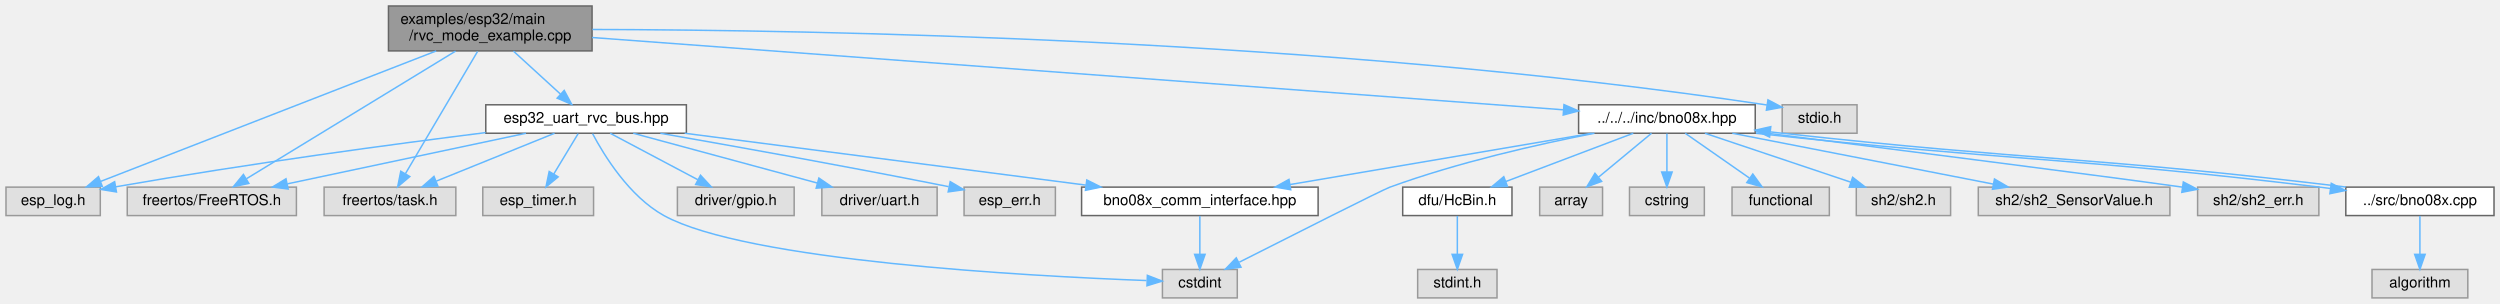
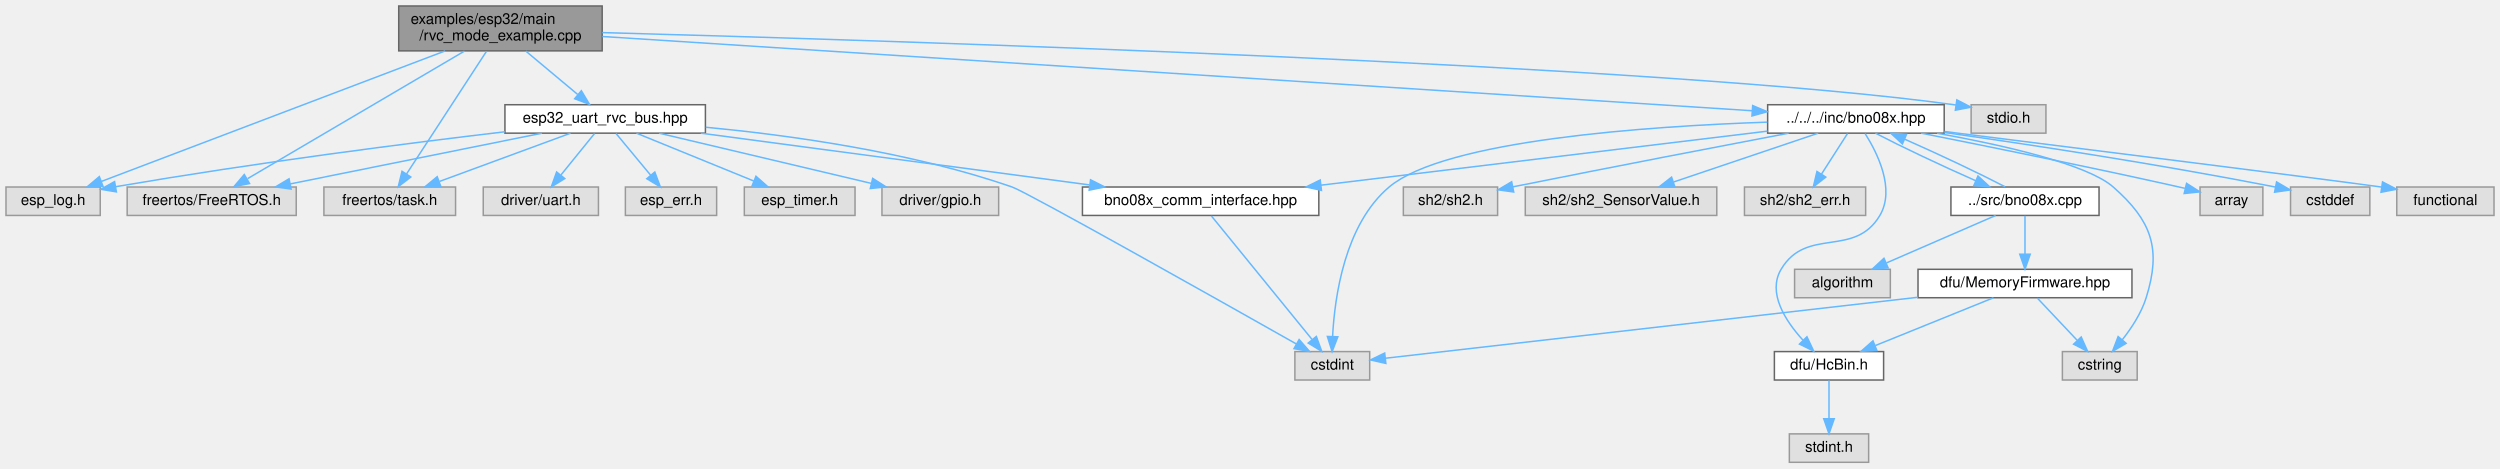
- <svg xmlns="http://www.w3.org/2000/svg" xmlns:xlink="http://www.w3.org/1999/xlink" width="1670pt" height="203pt" viewBox="0.00 0.00 1670.00 203.00">
-   <g id="graph0" class="graph" transform="scale(1 1) rotate(0) translate(4 199)">
+ <svg xmlns="http://www.w3.org/2000/svg" xmlns:xlink="http://www.w3.org/1999/xlink" width="1671pt" height="313pt" viewBox="0.00 0.00 1671.00 313.00">
+   <g id="graph0" class="graph" transform="scale(1 1) rotate(0) translate(4 309)">
    <g id="Node000001" class="node">
      <g id="a_Node000001">
        <a xlink:title="RVC (Rotation Vector Computation) mode example.">
-           <polygon fill="#999999" stroke="#666666" points="391.5,-195 255.5,-195 255.5,-165 391.5,-165 391.5,-195" />
-           <text text-anchor="start" x="263.5" y="-183" font-family="Helvetica,sans-Serif" font-size="10.00">examples/esp32/main</text>
-           <text text-anchor="middle" x="323.5" y="-172" font-family="Helvetica,sans-Serif" font-size="10.00">/rvc_mode_example.cpp</text>
+           <polygon fill="#999999" stroke="#666666" points="398.5,-305 262.5,-305 262.5,-275 398.5,-275 398.5,-305" />
+           <text text-anchor="start" x="270.5" y="-293" font-family="Helvetica,sans-Serif" font-size="10.00">examples/esp32/main</text>
+           <text text-anchor="middle" x="330.5" y="-282" font-family="Helvetica,sans-Serif" font-size="10.00">/rvc_mode_example.cpp</text>
        </a>
      </g>
    </g>
    <g id="Node000002" class="node">
      <g id="a_Node000002">
        <a xlink:title=" ">
-           <polygon fill="#e0e0e0" stroke="#999999" points="63,-74 0,-74 0,-55 63,-55 63,-74" />
-           <text text-anchor="middle" x="31.5" y="-62" font-family="Helvetica,sans-Serif" font-size="10.00">esp_log.h</text>
+           <polygon fill="#e0e0e0" stroke="#999999" points="63,-184 0,-184 0,-165 63,-165 63,-184" />
+           <text text-anchor="middle" x="31.5" y="-172" font-family="Helvetica,sans-Serif" font-size="10.00">esp_log.h</text>
        </a>
      </g>
    </g>
    <g id="edge1_Node000001_Node000002" class="edge">
      <g id="a_edge1_Node000001_Node000002">
        <a xlink:title=" ">
-           <path fill="none" stroke="#63b8ff" d="M287.4,-164.97C229.8,-142.58 118.02,-99.13 63.27,-77.85" />
-           <polygon fill="#63b8ff" stroke="#63b8ff" points="64.33,-74.51 53.74,-74.14 61.79,-81.03 64.33,-74.51" />
+           <path fill="none" stroke="#63b8ff" d="M293.54,-274.97C234.43,-252.53 119.62,-208.95 63.69,-187.72" />
+           <polygon fill="#63b8ff" stroke="#63b8ff" points="64.86,-184.42 54.27,-184.14 62.38,-190.97 64.86,-184.42" />
        </a>
      </g>
    </g>
    <g id="Node000003" class="node">
      <g id="a_Node000003">
        <a xlink:title=" ">
-           <polygon fill="#e0e0e0" stroke="#999999" points="194,-74 81,-74 81,-55 194,-55 194,-74" />
-           <text text-anchor="middle" x="137.5" y="-62" font-family="Helvetica,sans-Serif" font-size="10.00">freertos/FreeRTOS.h</text>
+           <polygon fill="#e0e0e0" stroke="#999999" points="194,-184 81,-184 81,-165 194,-165 194,-184" />
+           <text text-anchor="middle" x="137.5" y="-172" font-family="Helvetica,sans-Serif" font-size="10.00">freertos/FreeRTOS.h</text>
        </a>
      </g>
    </g>
    <g id="edge2_Node000001_Node000003" class="edge">
      <g id="a_edge2_Node000001_Node000003">
        <a xlink:title=" ">
-           <path fill="none" stroke="#63b8ff" d="M300.32,-164.85C264.56,-143.03 196.35,-101.41 160.63,-79.61" />
-           <polygon fill="#63b8ff" stroke="#63b8ff" points="162.23,-76.49 151.87,-74.27 158.59,-82.47 162.23,-76.49" />
+           <path fill="none" stroke="#63b8ff" d="M306.45,-274.85C269.34,-253.03 198.56,-211.41 161.5,-189.61" />
+           <polygon fill="#63b8ff" stroke="#63b8ff" points="162.81,-186.32 152.41,-184.27 159.26,-192.36 162.81,-186.32" />
        </a>
      </g>
    </g>
    <g id="Node000004" class="node">
      <g id="a_Node000004">
        <a xlink:title=" ">
-           <polygon fill="#e0e0e0" stroke="#999999" points="300.5,-74 212.5,-74 212.5,-55 300.5,-55 300.5,-74" />
-           <text text-anchor="middle" x="256.5" y="-62" font-family="Helvetica,sans-Serif" font-size="10.00">freertos/task.h</text>
+           <polygon fill="#e0e0e0" stroke="#999999" points="300.5,-184 212.5,-184 212.5,-165 300.5,-165 300.5,-184" />
+           <text text-anchor="middle" x="256.5" y="-172" font-family="Helvetica,sans-Serif" font-size="10.00">freertos/task.h</text>
        </a>
      </g>
    </g>
    <g id="edge3_Node000001_Node000004" class="edge">
      <g id="a_edge3_Node000001_Node000004">
        <a xlink:title=" ">
-           <path fill="none" stroke="#63b8ff" d="M315.01,-164.63C302.75,-143.84 280.08,-105.44 266.84,-83.02" />
-           <polygon fill="#63b8ff" stroke="#63b8ff" points="269.75,-81.06 261.65,-74.23 263.72,-84.62 269.75,-81.06" />
+           <path fill="none" stroke="#63b8ff" d="M321.13,-274.63C307.52,-253.75 282.31,-215.09 267.73,-192.72" />
+           <polygon fill="#63b8ff" stroke="#63b8ff" points="270.58,-190.69 262.19,-184.23 264.72,-194.52 270.58,-190.69" />
        </a>
      </g>
    </g>
    <g id="Node000005" class="node">
      <g id="a_Node000005">
        <a xlink:title=" ">
-           <polygon fill="#e0e0e0" stroke="#999999" points="1236.5,-129 1186.5,-129 1186.5,-110 1236.5,-110 1236.5,-129" />
-           <text text-anchor="middle" x="1211.5" y="-117" font-family="Helvetica,sans-Serif" font-size="10.00">stdio.h</text>
+           <polygon fill="#e0e0e0" stroke="#999999" points="1363.5,-239 1313.5,-239 1313.5,-220 1363.5,-220 1363.5,-239" />
+           <text text-anchor="middle" x="1338.5" y="-227" font-family="Helvetica,sans-Serif" font-size="10.00">stdio.h</text>
        </a>
      </g>
    </g>
    <g id="edge4_Node000001_Node000005" class="edge">
      <g id="a_edge4_Node000001_Node000005">
        <a xlink:title=" ">
-           <path fill="none" stroke="#63b8ff" d="M391.76,-179.31C535.5,-179.02 879.88,-173.43 1176.27,-128.87" />
-           <polygon fill="#63b8ff" stroke="#63b8ff" points="1177,-132.31 1186.36,-127.34 1175.94,-125.39 1177,-132.31" />
+           <path fill="none" stroke="#63b8ff" d="M398.55,-287.22C586.4,-282.05 1110.43,-265.73 1303.33,-238.82" />
+           <polygon fill="#63b8ff" stroke="#63b8ff" points="1303.96,-242.26 1313.36,-237.36 1302.96,-235.33 1303.96,-242.26" />
        </a>
      </g>
    </g>
    <g id="Node000006" class="node">
      <g id="a_Node000006">
        <a xlink:href="bno08x_8hpp.html" target="_top" xlink:title="High-level C++ driver for the BNO08x 9-axis IMU family.">
-           <polygon fill="white" stroke="#666666" points="1168.5,-129 1050.5,-129 1050.5,-110 1168.5,-110 1168.5,-129" />
-           <text text-anchor="middle" x="1109.5" y="-117" font-family="Helvetica,sans-Serif" font-size="10.00">../../../inc/bno08x.hpp</text>
+           <polygon fill="white" stroke="#666666" points="1295.5,-239 1177.5,-239 1177.5,-220 1295.5,-220 1295.5,-239" />
+           <text text-anchor="middle" x="1236.5" y="-227" font-family="Helvetica,sans-Serif" font-size="10.00">../../../inc/bno08x.hpp</text>
        </a>
      </g>
    </g>
    <g id="edge5_Node000001_Node000006" class="edge">
      <g id="a_edge5_Node000001_Node000006">
        <a xlink:title=" ">
-           <path fill="none" stroke="#63b8ff" d="M391.54,-173.94C539.76,-162.9 890.52,-136.8 1040.04,-125.67" />
-           <polygon fill="#63b8ff" stroke="#63b8ff" points="1040.74,-129.13 1050.45,-124.89 1040.22,-122.15 1040.74,-129.13" />
-         </a>
-       </g>
-     </g>
-     <g id="Node000019" class="node">
-       <g id="a_Node000019">
+           <path fill="none" stroke="#63b8ff" d="M398.6,-284.6C566.36,-273.77 998.19,-245.89 1167.2,-234.97" />
+           <polygon fill="#63b8ff" stroke="#63b8ff" points="1167.48,-238.46 1177.23,-234.33 1167.02,-231.48 1167.48,-238.46" />
+         </a>
+       </g>
+     </g>
+     <g id="Node000021" class="node">
+       <g id="a_Node000021">
        <a xlink:href="esp32__uart__rvc__bus_8hpp.html" target="_top" xlink:title="ESP32 UART CommInterface implementation for BNO08x RVC mode.">
-           <polygon fill="white" stroke="#666666" points="454.5,-129 320.5,-129 320.5,-110 454.5,-110 454.5,-129" />
-           <text text-anchor="middle" x="387.5" y="-117" font-family="Helvetica,sans-Serif" font-size="10.00">esp32_uart_rvc_bus.hpp</text>
-         </a>
-       </g>
-     </g>
-     <g id="edge20_Node000001_Node000019" class="edge">
-       <g id="a_edge20_Node000001_Node000019">
-         <a xlink:title=" ">
-           <path fill="none" stroke="#63b8ff" d="M338.99,-164.84C348.47,-156.17 360.61,-145.08 370.38,-136.15" />
-           <polygon fill="#63b8ff" stroke="#63b8ff" points="372.89,-138.6 377.91,-129.27 368.17,-133.43 372.89,-138.6" />
+           <polygon fill="white" stroke="#666666" points="467.5,-239 333.5,-239 333.5,-220 467.5,-220 467.5,-239" />
+           <text text-anchor="middle" x="400.5" y="-227" font-family="Helvetica,sans-Serif" font-size="10.00">esp32_uart_rvc_bus.hpp</text>
+         </a>
+       </g>
+     </g>
+     <g id="edge25_Node000001_Node000021" class="edge">
+       <g id="a_edge25_Node000001_Node000021">
+         <a xlink:title=" ">
+           <path fill="none" stroke="#63b8ff" d="M347.45,-274.84C357.92,-266.09 371.36,-254.85 382.09,-245.88" />
+           <polygon fill="#63b8ff" stroke="#63b8ff" points="384.58,-248.36 390.01,-239.27 380.09,-242.99 384.58,-248.36" />
        </a>
      </g>
    </g>
    <g id="Node000007" class="node">
      <g id="a_Node000007">
        <a xlink:href="bno08x__comm__interface_8hpp.html" target="_top" xlink:title="CRTP-based communication interface for the BNO08x IMU family.">
-           <polygon fill="white" stroke="#666666" points="876.5,-74 718.5,-74 718.5,-55 876.5,-55 876.5,-74" />
-           <text text-anchor="middle" x="797.5" y="-62" font-family="Helvetica,sans-Serif" font-size="10.00">bno08x_comm_interface.hpp</text>
+           <polygon fill="white" stroke="#666666" points="877.5,-184 719.5,-184 719.5,-165 877.5,-165 877.5,-184" />
+           <text text-anchor="middle" x="798.5" y="-172" font-family="Helvetica,sans-Serif" font-size="10.00">bno08x_comm_interface.hpp</text>
        </a>
      </g>
    </g>
    <g id="edge6_Node000006_Node000007" class="edge">
      <g id="a_edge6_Node000006_Node000007">
        <a xlink:title=" ">
-           <path fill="none" stroke="#63b8ff" d="M1059.37,-109.98C1004.41,-100.65 916.27,-85.67 857.63,-75.71" />
-           <polygon fill="#63b8ff" stroke="#63b8ff" points="858.21,-72.26 847.76,-74.04 857.03,-79.16 858.21,-72.26" />
+           <path fill="none" stroke="#63b8ff" d="M1177.43,-221.35C1100.39,-212.03 965.28,-195.68 878.94,-185.23" />
+           <polygon fill="#63b8ff" stroke="#63b8ff" points="879.27,-181.75 868.92,-184.02 878.43,-188.7 879.27,-181.75" />
        </a>
      </g>
    </g>
    <g id="Node000008" class="node">
      <g id="a_Node000008">
        <a xlink:title=" ">
-           <polygon fill="#e0e0e0" stroke="#999999" points="822.5,-19 772.5,-19 772.5,0 822.5,0 822.5,-19" />
-           <text text-anchor="middle" x="797.5" y="-7" font-family="Helvetica,sans-Serif" font-size="10.00">cstdint</text>
-         </a>
-       </g>
-     </g>
-     <g id="edge11_Node000006_Node000008" class="edge">
-       <g id="a_edge11_Node000006_Node000008">
-         <a xlink:title=" ">
-           <path fill="none" stroke="#63b8ff" d="M1061.09,-109.99C1023.24,-102.6 969.65,-90.47 924.5,-74 919.33,-72.11 859.49,-41.92 823.83,-23.86" />
-           <polygon fill="#63b8ff" stroke="#63b8ff" points="824.98,-20.52 814.48,-19.12 821.82,-26.76 824.98,-20.52" />
+           <polygon fill="#e0e0e0" stroke="#999999" points="911.5,-74 861.5,-74 861.5,-55 911.5,-55 911.5,-74" />
+           <text text-anchor="middle" x="886.5" y="-62" font-family="Helvetica,sans-Serif" font-size="10.00">cstdint</text>
+         </a>
+       </g>
+     </g>
+     <g id="edge12_Node000006_Node000008" class="edge">
+       <g id="a_edge12_Node000006_Node000008">
+         <a xlink:title=" ">
+           <path fill="none" stroke="#63b8ff" d="M1177.28,-227.36C1097.63,-224.63 961.66,-215.37 924.5,-184 894.87,-158.99 888.11,-110.82 886.71,-84.24" />
+           <polygon fill="#63b8ff" stroke="#63b8ff" points="890.21,-83.89 886.39,-74.01 883.21,-84.12 890.21,-83.89" />
        </a>
      </g>
    </g>
    <g id="Node000009" class="node">
      <g id="a_Node000009">
        <a xlink:href="HcBin_8h.html" target="_top" xlink:title="API Definition for HcBin objects (Hillcrest Binary Files).">
-           <polygon fill="white" stroke="#666666" points="1006,-74 933,-74 933,-55 1006,-55 1006,-74" />
-           <text text-anchor="middle" x="969.5" y="-62" font-family="Helvetica,sans-Serif" font-size="10.00">dfu/HcBin.h</text>
+           <polygon fill="white" stroke="#666666" points="1255,-74 1182,-74 1182,-55 1255,-55 1255,-74" />
+           <text text-anchor="middle" x="1218.5" y="-62" font-family="Helvetica,sans-Serif" font-size="10.00">dfu/HcBin.h</text>
        </a>
      </g>
    </g>
    <g id="edge8_Node000006_Node000009" class="edge">
      <g id="a_edge8_Node000006_Node000009">
        <a xlink:title=" ">
-           <path fill="none" stroke="#63b8ff" d="M1087.01,-109.98C1063.98,-101.27 1027.96,-87.63 1001.87,-77.75" />
-           <polygon fill="#63b8ff" stroke="#63b8ff" points="1002.99,-74.44 992.4,-74.17 1000.52,-80.98 1002.99,-74.44" />
+           <path fill="none" stroke="#63b8ff" d="M1242.66,-219.69C1250.79,-206.84 1262.95,-182.6 1252.5,-165 1235.44,-136.27 1203.56,-157.73 1186.5,-129 1177.21,-113.35 1189.23,-94.67 1201.1,-81.64" />
+           <polygon fill="#63b8ff" stroke="#63b8ff" points="1203.76,-83.92 1208.27,-74.33 1198.77,-79.01 1203.76,-83.92" />
        </a>
      </g>
    </g>
    <g id="Node000011" class="node">
      <g id="a_Node000011">
        <a xlink:title=" ">
-           <polygon fill="#e0e0e0" stroke="#999999" points="1066.5,-74 1024.5,-74 1024.5,-55 1066.5,-55 1066.5,-74" />
-           <text text-anchor="middle" x="1045.5" y="-62" font-family="Helvetica,sans-Serif" font-size="10.00">array</text>
+           <polygon fill="#e0e0e0" stroke="#999999" points="1508.5,-184 1466.5,-184 1466.5,-165 1508.5,-165 1508.5,-184" />
+           <text text-anchor="middle" x="1487.5" y="-172" font-family="Helvetica,sans-Serif" font-size="10.00">array</text>
        </a>
      </g>
    </g>
    <g id="edge10_Node000006_Node000011" class="edge">
      <g id="a_edge10_Node000006_Node000011">
        <a xlink:title=" ">
-           <path fill="none" stroke="#63b8ff" d="M1099.22,-109.98C1089.66,-102.07 1075.22,-90.11 1063.72,-80.58" />
-           <polygon fill="#63b8ff" stroke="#63b8ff" points="1065.9,-77.85 1055.97,-74.17 1061.44,-83.24 1065.9,-77.85" />
+           <path fill="none" stroke="#63b8ff" d="M1280.04,-220C1323.73,-211.35 1392.91,-197.37 1452.5,-184 1453.77,-183.72 1455.06,-183.42 1456.37,-183.12" />
+           <polygon fill="#63b8ff" stroke="#63b8ff" points="1457.5,-186.45 1466.43,-180.74 1455.89,-179.64 1457.5,-186.45" />
        </a>
      </g>
    </g>
    <g id="Node000012" class="node">
      <g id="a_Node000012">
        <a xlink:title=" ">
-           <polygon fill="#e0e0e0" stroke="#999999" points="1134.5,-74 1084.5,-74 1084.5,-55 1134.5,-55 1134.5,-74" />
-           <text text-anchor="middle" x="1109.5" y="-62" font-family="Helvetica,sans-Serif" font-size="10.00">cstring</text>
-         </a>
-       </g>
-     </g>
-     <g id="edge12_Node000006_Node000012" class="edge">
-       <g id="a_edge12_Node000006_Node000012">
-         <a xlink:title=" ">
-           <path fill="none" stroke="#63b8ff" d="M1109.5,-109.75C1109.5,-102.8 1109.5,-92.85 1109.5,-84.13" />
-           <polygon fill="#63b8ff" stroke="#63b8ff" points="1113,-84.09 1109.5,-74.09 1106,-84.09 1113,-84.09" />
+           <polygon fill="#e0e0e0" stroke="#999999" points="1580,-184 1527,-184 1527,-165 1580,-165 1580,-184" />
+           <text text-anchor="middle" x="1553.5" y="-172" font-family="Helvetica,sans-Serif" font-size="10.00">cstddef</text>
+         </a>
+       </g>
+     </g>
+     <g id="edge11_Node000006_Node000012" class="edge">
+       <g id="a_edge11_Node000006_Node000012">
+         <a xlink:title=" ">
+           <path fill="none" stroke="#63b8ff" d="M1295.66,-220.44C1350.46,-212.68 1434.42,-200.04 1516.78,-184.01" />
+           <polygon fill="#63b8ff" stroke="#63b8ff" points="1517.67,-187.4 1526.81,-182.04 1516.32,-180.53 1517.67,-187.4" />
        </a>
      </g>
    </g>
    <g id="Node000013" class="node">
      <g id="a_Node000013">
        <a xlink:title=" ">
-           <polygon fill="#e0e0e0" stroke="#999999" points="1218,-74 1153,-74 1153,-55 1218,-55 1218,-74" />
-           <text text-anchor="middle" x="1185.5" y="-62" font-family="Helvetica,sans-Serif" font-size="10.00">functional</text>
+           <polygon fill="#e0e0e0" stroke="#999999" points="1424.5,-74 1374.5,-74 1374.5,-55 1424.5,-55 1424.5,-74" />
+           <text text-anchor="middle" x="1399.5" y="-62" font-family="Helvetica,sans-Serif" font-size="10.00">cstring</text>
        </a>
      </g>
    </g>
    <g id="edge13_Node000006_Node000013" class="edge">
      <g id="a_edge13_Node000006_Node000013">
        <a xlink:title=" ">
-           <path fill="none" stroke="#63b8ff" d="M1121.71,-109.98C1133.28,-101.92 1150.88,-89.65 1164.66,-80.03" />
-           <polygon fill="#63b8ff" stroke="#63b8ff" points="1166.87,-82.76 1173.07,-74.17 1162.86,-77.02 1166.87,-82.76" />
+           <path fill="none" stroke="#63b8ff" d="M1290.75,-219.95C1334.32,-212.1 1391.02,-199.39 1408.5,-184 1434.26,-161.33 1440.78,-142.74 1430.5,-110 1427.27,-99.71 1420.72,-89.72 1414.47,-81.82" />
+           <polygon fill="#63b8ff" stroke="#63b8ff" points="1417.11,-79.52 1407.98,-74.15 1411.77,-84.04 1417.11,-79.52" />
        </a>
      </g>
    </g>
    <g id="Node000014" class="node">
      <g id="a_Node000014">
        <a xlink:title=" ">
-           <polygon fill="#e0e0e0" stroke="#999999" points="1299,-74 1236,-74 1236,-55 1299,-55 1299,-74" />
-           <text text-anchor="middle" x="1267.5" y="-62" font-family="Helvetica,sans-Serif" font-size="10.00">sh2/sh2.h</text>
+           <polygon fill="#e0e0e0" stroke="#999999" points="1663,-184 1598,-184 1598,-165 1663,-165 1663,-184" />
+           <text text-anchor="middle" x="1630.5" y="-172" font-family="Helvetica,sans-Serif" font-size="10.00">functional</text>
        </a>
      </g>
    </g>
    <g id="edge14_Node000006_Node000014" class="edge">
      <g id="a_edge14_Node000006_Node000014">
        <a xlink:title=" ">
-           <path fill="none" stroke="#63b8ff" d="M1134.89,-109.98C1161.3,-101.13 1202.85,-87.19 1232.39,-77.28" />
-           <polygon fill="#63b8ff" stroke="#63b8ff" points="1233.55,-80.58 1241.92,-74.08 1231.32,-73.94 1233.55,-80.58" />
+           <path fill="none" stroke="#63b8ff" d="M1295.69,-221.1C1384.11,-210.03 1544.36,-189.95 1587.79,-183.98" />
+           <polygon fill="#63b8ff" stroke="#63b8ff" points="1588.48,-187.41 1597.87,-182.51 1587.47,-180.49 1588.48,-187.41" />
        </a>
      </g>
    </g>
    <g id="Node000015" class="node">
      <g id="a_Node000015">
        <a xlink:title=" ">
-           <polygon fill="#e0e0e0" stroke="#999999" points="1445.5,-74 1317.5,-74 1317.5,-55 1445.5,-55 1445.5,-74" />
-           <text text-anchor="middle" x="1381.5" y="-62" font-family="Helvetica,sans-Serif" font-size="10.00">sh2/sh2_SensorValue.h</text>
+           <polygon fill="#e0e0e0" stroke="#999999" points="997,-184 934,-184 934,-165 997,-165 997,-184" />
+           <text text-anchor="middle" x="965.5" y="-172" font-family="Helvetica,sans-Serif" font-size="10.00">sh2/sh2.h</text>
        </a>
      </g>
    </g>
    <g id="edge15_Node000006_Node000015" class="edge">
      <g id="a_edge15_Node000006_Node000015">
        <a xlink:title=" ">
-           <path fill="none" stroke="#63b8ff" d="M1153.2,-109.98C1200.65,-100.74 1276.47,-85.97 1327.58,-76.01" />
-           <polygon fill="#63b8ff" stroke="#63b8ff" points="1328.31,-79.43 1337.46,-74.08 1326.97,-72.56 1328.31,-79.43" />
+           <path fill="none" stroke="#63b8ff" d="M1191.51,-219.98C1147.21,-211.55 1077.33,-198.14 1007.17,-184.11" />
+           <polygon fill="#63b8ff" stroke="#63b8ff" points="1007.77,-180.66 997.28,-182.13 1006.39,-187.53 1007.77,-180.66" />
        </a>
      </g>
    </g>
    <g id="Node000016" class="node">
      <g id="a_Node000016">
        <a xlink:title=" ">
-           <polygon fill="#e0e0e0" stroke="#999999" points="1545,-74 1464,-74 1464,-55 1545,-55 1545,-74" />
-           <text text-anchor="middle" x="1504.5" y="-62" font-family="Helvetica,sans-Serif" font-size="10.00">sh2/sh2_err.h</text>
+           <polygon fill="#e0e0e0" stroke="#999999" points="1143.5,-184 1015.5,-184 1015.5,-165 1143.5,-165 1143.5,-184" />
+           <text text-anchor="middle" x="1079.5" y="-172" font-family="Helvetica,sans-Serif" font-size="10.00">sh2/sh2_SensorValue.h</text>
        </a>
      </g>
    </g>
    <g id="edge16_Node000006_Node000016" class="edge">
      <g id="a_edge16_Node000006_Node000016">
        <a xlink:title=" ">
-           <path fill="none" stroke="#63b8ff" d="M1168.76,-110.99C1253.33,-100.25 1403.2,-81.14 1453.9,-73.99" />
-           <polygon fill="#63b8ff" stroke="#63b8ff" points="1454.47,-77.45 1463.86,-72.55 1453.46,-70.52 1454.47,-77.45" />
+           <path fill="none" stroke="#63b8ff" d="M1211.28,-219.98C1185.14,-211.16 1144.1,-197.31 1114.77,-187.41" />
+           <polygon fill="#63b8ff" stroke="#63b8ff" points="1115.52,-183.96 1104.92,-184.08 1113.28,-190.6 1115.52,-183.96" />
        </a>
      </g>
    </g>
    <g id="Node000017" class="node">
      <g id="a_Node000017">
-         <a xlink:href="bno08x_8cpp.html" target="_top" xlink:title="Template method implementations for the BNO085 driver class.">
-           <polygon fill="white" stroke="#666666" points="1662,-74 1563,-74 1563,-55 1662,-55 1662,-74" />
-           <text text-anchor="middle" x="1612.5" y="-62" font-family="Helvetica,sans-Serif" font-size="10.00">../src/bno08x.cpp</text>
+         <a xlink:title=" ">
+           <polygon fill="#e0e0e0" stroke="#999999" points="1243,-184 1162,-184 1162,-165 1243,-165 1243,-184" />
+           <text text-anchor="middle" x="1202.5" y="-172" font-family="Helvetica,sans-Serif" font-size="10.00">sh2/sh2_err.h</text>
        </a>
      </g>
    </g>
    <g id="edge17_Node000006_Node000017" class="edge">
      <g id="a_edge17_Node000006_Node000017">
        <a xlink:title=" ">
-           <path fill="none" stroke="#63b8ff" d="M1168.99,-109.95C1335.89,-91.56 1378.56,-94.19 1545.5,-74 1547.84,-73.72 1550.24,-73.41 1552.67,-73.1" />
-           <polygon fill="#63b8ff" stroke="#63b8ff" points="1553.3,-76.55 1562.75,-71.75 1552.37,-69.61 1553.3,-76.55" />
+           <path fill="none" stroke="#63b8ff" d="M1230.89,-219.75C1226.18,-212.42 1219.33,-201.73 1213.53,-192.7" />
+           <polygon fill="#63b8ff" stroke="#63b8ff" points="1216.36,-190.62 1208.01,-184.09 1210.46,-194.4 1216.36,-190.62" />
+         </a>
+       </g>
+     </g>
+     <g id="Node000018" class="node">
+       <g id="a_Node000018">
+         <a xlink:href="bno08x_8cpp.html" target="_top" xlink:title="Template method implementations for the BNO085 driver class.">
+           <polygon fill="white" stroke="#666666" points="1399,-184 1300,-184 1300,-165 1399,-165 1399,-184" />
+           <text text-anchor="middle" x="1349.5" y="-172" font-family="Helvetica,sans-Serif" font-size="10.00">../src/bno08x.cpp</text>
+         </a>
+       </g>
+     </g>
+     <g id="edge18_Node000006_Node000018" class="edge">
+       <g id="a_edge18_Node000006_Node000018">
+         <a xlink:title=" ">
+           <path fill="none" stroke="#63b8ff" d="M1249.54,-219.98C1265.98,-211.38 1294.29,-197.99 1316.68,-188.15" />
+           <polygon fill="#63b8ff" stroke="#63b8ff" points="1318.08,-191.36 1325.87,-184.17 1315.3,-184.93 1318.08,-191.36" />
        </a>
      </g>
    </g>
    <g id="edge7_Node000007_Node000008" class="edge">
      <g id="a_edge7_Node000007_Node000008">
        <a xlink:title=" ">
-           <path fill="none" stroke="#63b8ff" d="M797.5,-54.75C797.5,-47.8 797.5,-37.85 797.5,-29.13" />
-           <polygon fill="#63b8ff" stroke="#63b8ff" points="801,-29.09 797.5,-19.09 794,-29.09 801,-29.09" />
+           <path fill="none" stroke="#63b8ff" d="M805.7,-164.66C820.41,-146.61 854.09,-105.28 872.99,-82.08" />
+           <polygon fill="#63b8ff" stroke="#63b8ff" points="875.84,-84.12 879.45,-74.16 870.41,-79.7 875.84,-84.12" />
        </a>
      </g>
    </g>
    <g id="Node000010" class="node">
      <g id="a_Node000010">
        <a xlink:title=" ">
-           <polygon fill="#e0e0e0" stroke="#999999" points="996,-19 943,-19 943,0 996,0 996,-19" />
-           <text text-anchor="middle" x="969.5" y="-7" font-family="Helvetica,sans-Serif" font-size="10.00">stdint.h</text>
+           <polygon fill="#e0e0e0" stroke="#999999" points="1245,-19 1192,-19 1192,0 1245,0 1245,-19" />
+           <text text-anchor="middle" x="1218.5" y="-7" font-family="Helvetica,sans-Serif" font-size="10.00">stdint.h</text>
        </a>
      </g>
    </g>
    <g id="edge9_Node000009_Node000010" class="edge">
      <g id="a_edge9_Node000009_Node000010">
        <a xlink:title=" ">
-           <path fill="none" stroke="#63b8ff" d="M969.5,-54.75C969.5,-47.8 969.5,-37.85 969.5,-29.13" />
-           <polygon fill="#63b8ff" stroke="#63b8ff" points="973,-29.09 969.5,-19.09 966,-29.09 973,-29.09" />
-         </a>
-       </g>
-     </g>
-     <g id="edge18_Node000017_Node000006" class="edge">
-       <g id="a_edge18_Node000017_Node000006">
-         <a xlink:title=" ">
-           <path fill="none" stroke="#63b8ff" d="M1563.01,-74.06C1396.32,-94.2 1353.64,-91.58 1186.5,-110 1183.96,-110.28 1181.38,-110.57 1178.76,-110.87" />
-           <polygon fill="#63b8ff" stroke="#63b8ff" points="1178.08,-107.43 1168.55,-112.07 1178.89,-114.38 1178.08,-107.43" />
-         </a>
-       </g>
-     </g>
-     <g id="Node000018" class="node">
-       <g id="a_Node000018">
-         <a xlink:title=" ">
-           <polygon fill="#e0e0e0" stroke="#999999" points="1644.5,-19 1580.5,-19 1580.5,0 1644.5,0 1644.5,-19" />
-           <text text-anchor="middle" x="1612.5" y="-7" font-family="Helvetica,sans-Serif" font-size="10.00">algorithm</text>
-         </a>
-       </g>
-     </g>
-     <g id="edge19_Node000017_Node000018" class="edge">
-       <g id="a_edge19_Node000017_Node000018">
-         <a xlink:title=" ">
-           <path fill="none" stroke="#63b8ff" d="M1612.5,-54.75C1612.5,-47.8 1612.5,-37.85 1612.5,-29.13" />
-           <polygon fill="#63b8ff" stroke="#63b8ff" points="1616,-29.09 1612.5,-19.09 1609,-29.09 1616,-29.09" />
-         </a>
-       </g>
-     </g>
-     <g id="edge25_Node000019_Node000002" class="edge">
-       <g id="a_edge25_Node000019_Node000002">
-         <a xlink:title=" ">
-           <path fill="none" stroke="#63b8ff" d="M320.4,-110.42C258.54,-102.67 163.96,-90.02 73.24,-74.21" />
-           <polygon fill="#63b8ff" stroke="#63b8ff" points="73.79,-70.76 63.34,-72.47 72.58,-77.65 73.79,-70.76" />
-         </a>
-       </g>
-     </g>
-     <g id="edge27_Node000019_Node000003" class="edge">
-       <g id="a_edge27_Node000019_Node000003">
-         <a xlink:title=" ">
-           <path fill="none" stroke="#63b8ff" d="M347.33,-109.98C304,-100.8 234.91,-86.15 187.94,-76.19" />
-           <polygon fill="#63b8ff" stroke="#63b8ff" points="188.49,-72.73 177.98,-74.08 187.04,-79.58 188.49,-72.73" />
-         </a>
-       </g>
-     </g>
-     <g id="edge28_Node000019_Node000004" class="edge">
-       <g id="a_edge28_Node000019_Node000004">
-         <a xlink:title=" ">
-           <path fill="none" stroke="#63b8ff" d="M366.45,-109.98C345.09,-101.34 311.8,-87.87 287.44,-78.02" />
-           <polygon fill="#63b8ff" stroke="#63b8ff" points="288.51,-74.68 277.93,-74.17 285.89,-81.17 288.51,-74.68" />
-         </a>
-       </g>
-     </g>
-     <g id="edge29_Node000019_Node000007" class="edge">
-       <g id="a_edge29_Node000019_Node000007">
-         <a xlink:title=" ">
-           <path fill="none" stroke="#63b8ff" d="M453.37,-109.98C526.49,-100.53 644.31,-85.3 721.33,-75.35" />
-           <polygon fill="#63b8ff" stroke="#63b8ff" points="721.98,-78.79 731.45,-74.04 721.08,-71.85 721.98,-78.79" />
-         </a>
-       </g>
-     </g>
-     <g id="edge21_Node000019_Node000008" class="edge">
-       <g id="a_edge21_Node000019_Node000008">
-         <a xlink:title=" ">
-           <path fill="none" stroke="#63b8ff" d="M391.83,-109.72C399.36,-95.52 416.29,-67.8 439.5,-55 494.43,-24.7 682.61,-14.57 761.86,-11.6" />
-           <polygon fill="#63b8ff" stroke="#63b8ff" points="762.43,-15.08 772.3,-11.23 762.18,-8.09 762.43,-15.08" />
+           <path fill="none" stroke="#63b8ff" d="M1218.5,-54.75C1218.5,-47.8 1218.5,-37.85 1218.5,-29.13" />
+           <polygon fill="#63b8ff" stroke="#63b8ff" points="1222,-29.09 1218.5,-19.09 1215,-29.09 1222,-29.09" />
+         </a>
+       </g>
+     </g>
+     <g id="edge19_Node000018_Node000006" class="edge">
+       <g id="a_edge19_Node000018_Node000006">
+         <a xlink:title=" ">
+           <path fill="none" stroke="#63b8ff" d="M1336.16,-184.17C1319.65,-192.79 1291.49,-206.11 1269.22,-215.9" />
+           <polygon fill="#63b8ff" stroke="#63b8ff" points="1267.56,-212.8 1259.77,-219.98 1270.34,-219.23 1267.56,-212.8" />
+         </a>
+       </g>
+     </g>
+     <g id="Node000019" class="node">
+       <g id="a_Node000019">
+         <a xlink:title=" ">
+           <polygon fill="#e0e0e0" stroke="#999999" points="1259.5,-129 1195.5,-129 1195.5,-110 1259.5,-110 1259.5,-129" />
+           <text text-anchor="middle" x="1227.5" y="-117" font-family="Helvetica,sans-Serif" font-size="10.00">algorithm</text>
+         </a>
+       </g>
+     </g>
+     <g id="edge20_Node000018_Node000019" class="edge">
+       <g id="a_edge20_Node000018_Node000019">
+         <a xlink:title=" ">
+           <path fill="none" stroke="#63b8ff" d="M1329.9,-164.98C1310.18,-156.42 1279.55,-143.11 1256.92,-133.28" />
+           <polygon fill="#63b8ff" stroke="#63b8ff" points="1258.02,-129.94 1247.46,-129.17 1255.24,-136.37 1258.02,-129.94" />
        </a>
      </g>
    </g>
    <g id="Node000020" class="node">
      <g id="a_Node000020">
-         <a xlink:title=" ">
-           <polygon fill="#e0e0e0" stroke="#999999" points="526.5,-74 448.5,-74 448.5,-55 526.5,-55 526.5,-74" />
-           <text text-anchor="middle" x="487.5" y="-62" font-family="Helvetica,sans-Serif" font-size="10.00">driver/gpio.h</text>
-         </a>
-       </g>
-     </g>
-     <g id="edge22_Node000019_Node000020" class="edge">
-       <g id="a_edge22_Node000019_Node000020">
-         <a xlink:title=" ">
-           <path fill="none" stroke="#63b8ff" d="M403.57,-109.98C419.36,-101.61 443.72,-88.7 462.13,-78.95" />
-           <polygon fill="#63b8ff" stroke="#63b8ff" points="463.94,-81.95 471.14,-74.17 460.67,-75.76 463.94,-81.95" />
-         </a>
-       </g>
-     </g>
-     <g id="Node000021" class="node">
-       <g id="a_Node000021">
-         <a xlink:title=" ">
-           <polygon fill="#e0e0e0" stroke="#999999" points="622,-74 545,-74 545,-55 622,-55 622,-74" />
-           <text text-anchor="middle" x="583.5" y="-62" font-family="Helvetica,sans-Serif" font-size="10.00">driver/uart.h</text>
-         </a>
-       </g>
-     </g>
-     <g id="edge23_Node000019_Node000021" class="edge">
-       <g id="a_edge23_Node000019_Node000021">
-         <a xlink:title=" ">
-           <path fill="none" stroke="#63b8ff" d="M418.99,-109.98C452.32,-100.97 505.1,-86.7 541.85,-76.76" />
-           <polygon fill="#63b8ff" stroke="#63b8ff" points="543.02,-80.07 551.76,-74.08 541.2,-73.31 543.02,-80.07" />
+         <a xlink:href="MemoryFirmware_8hpp.html" target="_top" xlink:title=" ">
+           <polygon fill="white" stroke="#666666" points="1421,-129 1278,-129 1278,-110 1421,-110 1421,-129" />
+           <text text-anchor="middle" x="1349.5" y="-117" font-family="Helvetica,sans-Serif" font-size="10.00">dfu/MemoryFirmware.hpp</text>
+         </a>
+       </g>
+     </g>
+     <g id="edge21_Node000018_Node000020" class="edge">
+       <g id="a_edge21_Node000018_Node000020">
+         <a xlink:title=" ">
+           <path fill="none" stroke="#63b8ff" d="M1349.5,-164.75C1349.5,-157.8 1349.5,-147.85 1349.5,-139.13" />
+           <polygon fill="#63b8ff" stroke="#63b8ff" points="1353,-139.09 1349.5,-129.09 1346,-139.09 1353,-139.09" />
+         </a>
+       </g>
+     </g>
+     <g id="edge23_Node000020_Node000008" class="edge">
+       <g id="a_edge23_Node000020_Node000008">
+         <a xlink:title=" ">
+           <path fill="none" stroke="#63b8ff" d="M1277.92,-110.31C1177.31,-98.79 997.9,-78.25 921.99,-69.56" />
+           <polygon fill="#63b8ff" stroke="#63b8ff" points="922.31,-66.08 911.98,-68.42 921.52,-73.03 922.31,-66.08" />
+         </a>
+       </g>
+     </g>
+     <g id="edge22_Node000020_Node000009" class="edge">
+       <g id="a_edge22_Node000020_Node000009">
+         <a xlink:title=" ">
+           <path fill="none" stroke="#63b8ff" d="M1328.45,-109.98C1307.09,-101.34 1273.8,-87.87 1249.44,-78.02" />
+           <polygon fill="#63b8ff" stroke="#63b8ff" points="1250.51,-74.68 1239.93,-74.17 1247.89,-81.17 1250.51,-74.68" />
+         </a>
+       </g>
+     </g>
+     <g id="edge24_Node000020_Node000013" class="edge">
+       <g id="a_edge24_Node000020_Node000013">
+         <a xlink:title=" ">
+           <path fill="none" stroke="#63b8ff" d="M1357.76,-109.75C1364.96,-102.11 1375.61,-90.82 1384.35,-81.56" />
+           <polygon fill="#63b8ff" stroke="#63b8ff" points="1387.08,-83.76 1391.4,-74.09 1381.99,-78.96 1387.08,-83.76" />
+         </a>
+       </g>
+     </g>
+     <g id="edge30_Node000021_Node000002" class="edge">
+       <g id="a_edge30_Node000021_Node000002">
+         <a xlink:title=" ">
+           <path fill="none" stroke="#63b8ff" d="M333.48,-220.93C269.12,-213.32 168.93,-200.59 73.45,-184.24" />
+           <polygon fill="#63b8ff" stroke="#63b8ff" points="73.79,-180.74 63.34,-182.49 72.59,-187.64 73.79,-180.74" />
+         </a>
+       </g>
+     </g>
+     <g id="edge32_Node000021_Node000003" class="edge">
+       <g id="a_edge32_Node000021_Node000003">
+         <a xlink:title=" ">
+           <path fill="none" stroke="#63b8ff" d="M358.24,-219.98C312.46,-210.76 239.36,-196.03 189.95,-186.07" />
+           <polygon fill="#63b8ff" stroke="#63b8ff" points="190.58,-182.63 180.09,-184.08 189.2,-189.49 190.58,-182.63" />
+         </a>
+       </g>
+     </g>
+     <g id="edge33_Node000021_Node000004" class="edge">
+       <g id="a_edge33_Node000021_Node000004">
+         <a xlink:title=" ">
+           <path fill="none" stroke="#63b8ff" d="M377.36,-219.98C353.68,-211.27 316.63,-197.63 289.79,-187.75" />
+           <polygon fill="#63b8ff" stroke="#63b8ff" points="290.65,-184.34 280.06,-184.17 288.23,-190.91 290.65,-184.34" />
+         </a>
+       </g>
+     </g>
+     <g id="edge34_Node000021_Node000007" class="edge">
+       <g id="a_edge34_Node000021_Node000007">
+         <a xlink:title=" ">
+           <path fill="none" stroke="#63b8ff" d="M464.45,-219.98C535.28,-210.55 649.33,-195.36 724.1,-185.41" />
+           <polygon fill="#63b8ff" stroke="#63b8ff" points="724.93,-188.83 734.38,-184.04 724.01,-181.89 724.93,-188.83" />
+         </a>
+       </g>
+     </g>
+     <g id="edge26_Node000021_Node000008" class="edge">
+       <g id="a_edge26_Node000021_Node000008">
+         <a xlink:title=" ">
+           <path fill="none" stroke="#63b8ff" d="M467.75,-223.95C523.78,-218.65 605.03,-207.41 672.5,-184 682.58,-180.5 808.68,-109.49 862.46,-79.1" />
+           <polygon fill="#63b8ff" stroke="#63b8ff" points="864.34,-82.06 871.32,-74.09 860.89,-75.97 864.34,-82.06" />
        </a>
      </g>
    </g>
    <g id="Node000022" class="node">
      <g id="a_Node000022">
        <a xlink:title=" ">
-           <polygon fill="#e0e0e0" stroke="#999999" points="701,-74 640,-74 640,-55 701,-55 701,-74" />
-           <text text-anchor="middle" x="670.5" y="-62" font-family="Helvetica,sans-Serif" font-size="10.00">esp_err.h</text>
-         </a>
-       </g>
-     </g>
-     <g id="edge24_Node000019_Node000022" class="edge">
-       <g id="a_edge24_Node000019_Node000022">
-         <a xlink:title=" ">
-           <path fill="none" stroke="#63b8ff" d="M437.13,-109.96C484.28,-101.73 557.43,-88.67 629.68,-74.31" />
-           <polygon fill="#63b8ff" stroke="#63b8ff" points="630.74,-77.67 639.86,-72.28 629.37,-70.81 630.74,-77.67" />
+           <polygon fill="#e0e0e0" stroke="#999999" points="663.5,-184 585.5,-184 585.5,-165 663.5,-165 663.5,-184" />
+           <text text-anchor="middle" x="624.5" y="-172" font-family="Helvetica,sans-Serif" font-size="10.00">driver/gpio.h</text>
+         </a>
+       </g>
+     </g>
+     <g id="edge27_Node000021_Node000022" class="edge">
+       <g id="a_edge27_Node000021_Node000022">
+         <a xlink:title=" ">
+           <path fill="none" stroke="#63b8ff" d="M436.49,-219.98C474.99,-210.87 536.19,-196.4 578.24,-186.45" />
+           <polygon fill="#63b8ff" stroke="#63b8ff" points="579.3,-189.79 588.23,-184.08 577.69,-182.98 579.3,-189.79" />
        </a>
      </g>
    </g>
    <g id="Node000023" class="node">
      <g id="a_Node000023">
        <a xlink:title=" ">
-           <polygon fill="#e0e0e0" stroke="#999999" points="392.5,-74 318.5,-74 318.5,-55 392.5,-55 392.5,-74" />
-           <text text-anchor="middle" x="355.5" y="-62" font-family="Helvetica,sans-Serif" font-size="10.00">esp_timer.h</text>
-         </a>
-       </g>
-     </g>
-     <g id="edge26_Node000019_Node000023" class="edge">
-       <g id="a_edge26_Node000019_Node000023">
-         <a xlink:title=" ">
-           <path fill="none" stroke="#63b8ff" d="M382.22,-109.75C377.79,-102.42 371.34,-91.73 365.88,-82.7" />
-           <polygon fill="#63b8ff" stroke="#63b8ff" points="368.85,-80.84 360.69,-74.09 362.86,-84.46 368.85,-80.84" />
+           <polygon fill="#e0e0e0" stroke="#999999" points="396,-184 319,-184 319,-165 396,-165 396,-184" />
+           <text text-anchor="middle" x="357.5" y="-172" font-family="Helvetica,sans-Serif" font-size="10.00">driver/uart.h</text>
+         </a>
+       </g>
+     </g>
+     <g id="edge28_Node000021_Node000023" class="edge">
+       <g id="a_edge28_Node000021_Node000023">
+         <a xlink:title=" ">
+           <path fill="none" stroke="#63b8ff" d="M393.4,-219.75C387.33,-212.26 378.41,-201.28 370.99,-192.13" />
+           <polygon fill="#63b8ff" stroke="#63b8ff" points="373.49,-189.65 364.47,-184.09 368.05,-194.06 373.49,-189.65" />
+         </a>
+       </g>
+     </g>
+     <g id="Node000024" class="node">
+       <g id="a_Node000024">
+         <a xlink:title=" ">
+           <polygon fill="#e0e0e0" stroke="#999999" points="475,-184 414,-184 414,-165 475,-165 475,-184" />
+           <text text-anchor="middle" x="444.5" y="-172" font-family="Helvetica,sans-Serif" font-size="10.00">esp_err.h</text>
+         </a>
+       </g>
+     </g>
+     <g id="edge29_Node000021_Node000024" class="edge">
+       <g id="a_edge29_Node000021_Node000024">
+         <a xlink:title=" ">
+           <path fill="none" stroke="#63b8ff" d="M407.77,-219.75C414.04,-212.18 423.29,-201.05 430.93,-191.84" />
+           <polygon fill="#63b8ff" stroke="#63b8ff" points="433.67,-194.02 437.37,-184.09 428.29,-189.55 433.67,-194.02" />
+         </a>
+       </g>
+     </g>
+     <g id="Node000025" class="node">
+       <g id="a_Node000025">
+         <a xlink:title=" ">
+           <polygon fill="#e0e0e0" stroke="#999999" points="567.5,-184 493.5,-184 493.5,-165 567.5,-165 567.5,-184" />
+           <text text-anchor="middle" x="530.5" y="-172" font-family="Helvetica,sans-Serif" font-size="10.00">esp_timer.h</text>
+         </a>
+       </g>
+     </g>
+     <g id="edge31_Node000021_Node000025" class="edge">
+       <g id="a_edge31_Node000021_Node000025">
+         <a xlink:title=" ">
+           <path fill="none" stroke="#63b8ff" d="M421.39,-219.98C442.58,-211.34 475.63,-197.87 499.8,-188.02" />
+           <polygon fill="#63b8ff" stroke="#63b8ff" points="501.29,-191.19 509.23,-184.17 498.65,-184.7 501.29,-191.19" />
        </a>
      </g>
    </g>
  </g>
</svg>
